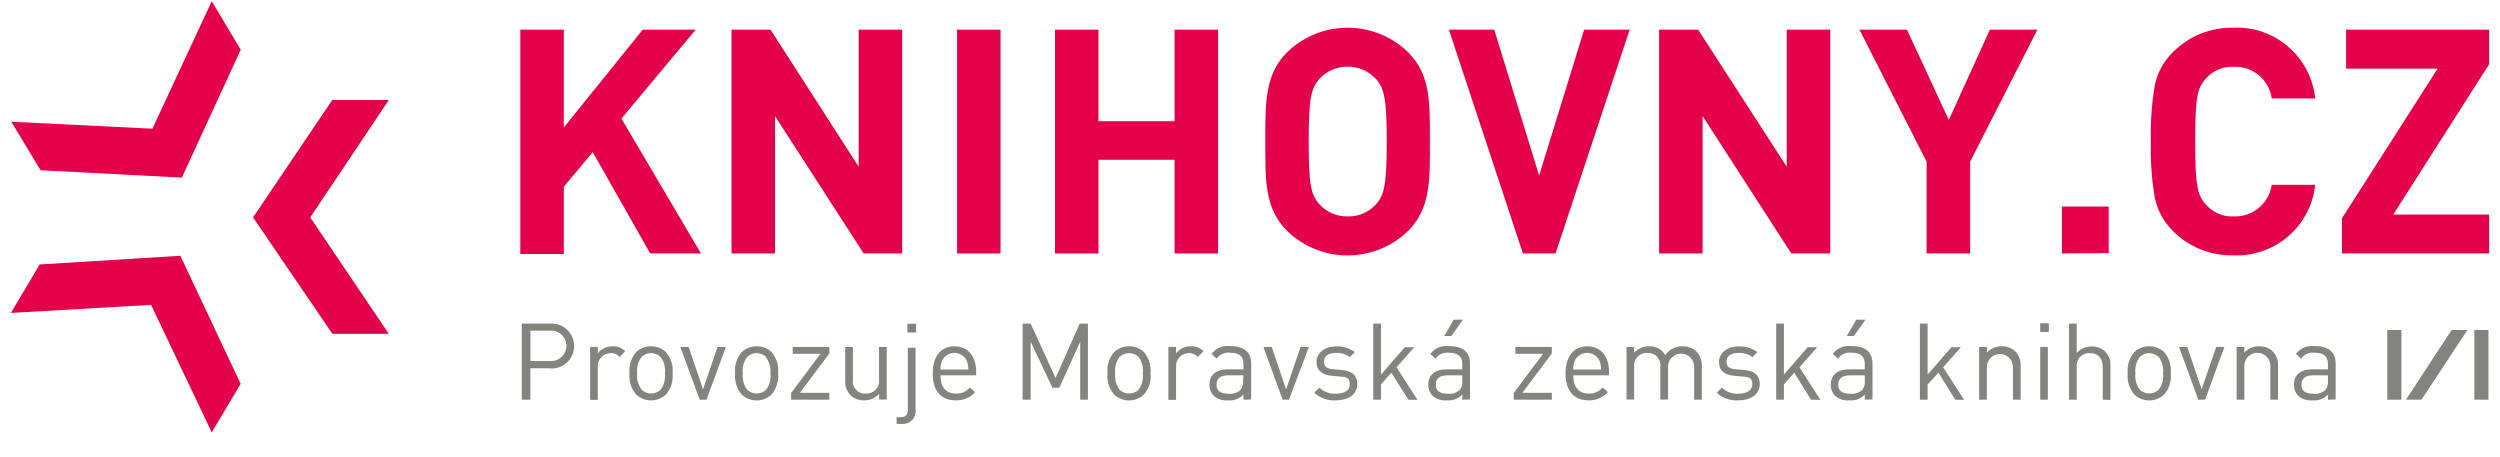
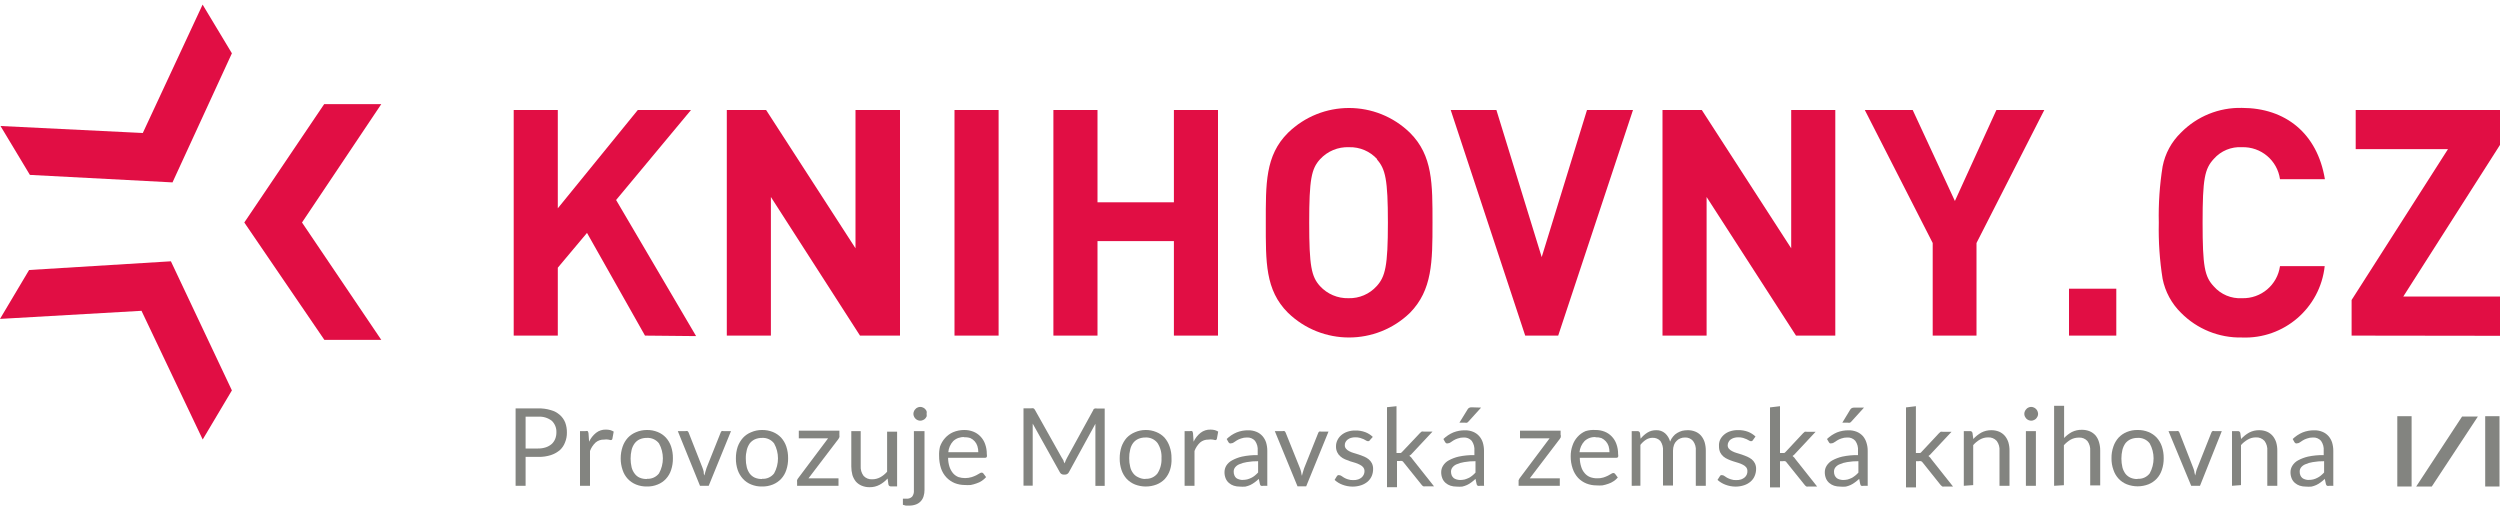
- <svg xmlns="http://www.w3.org/2000/svg" id="logo" viewBox="0 0 230 42">
+ <svg xmlns="http://www.w3.org/2000/svg" id="Vrstva_1" data-name="Vrstva 1" viewBox="0 0 250 51">
  <defs>
-     <style>.cls-1{fill:#e5004b;}.cls-2{fill:none;}.cls-3{fill:#838480;}</style>
+     <style>.cls-1{fill:#e10e44;}.cls-2{fill:#838480;}</style>
  </defs>
-   <polygon class="cls-1" points="30.57 9.2 23.28 20 30.58 30.71 35.77 30.71 28.54 20 35.77 9.2 30.57 9.2" />
-   <polygon class="cls-1" points="19.48 0.12 14.02 11.84 1.04 11.2 3.73 15.66 16.73 16.34 22.15 4.57 19.48 0.12" />
-   <polygon class="cls-1" points="3.65 24.33 1 28.79 13.9 28.05 19.48 39.78 22.14 35.31 16.59 23.53 3.65 24.33" />
-   <path class="cls-1" d="M59.82,23.32,54.53,14l-2.66,3.18v6.19h-4V2.73h4v9l7.26-9H64l-6.83,8.18,7.32,12.41Z" />
-   <path class="cls-1" d="M79.46,23.32,71.3,10.68V23.32h-4V2.73h3.59L79,15.34V2.73h4V23.32Z" />
-   <path class="cls-1" d="M88.05,23.32V2.73h4V23.32Z" />
-   <path class="cls-1" d="M108.06,23.32V14.7h-7v8.62h-4V2.73h4v8.42h7V2.73h4V23.32Z" />
-   <path class="cls-1" d="M129.55,21.24a8,8,0,0,1-11.14,0c-2.08-2.08-2-4.66-2-8.22s-.06-6.13,2-8.21a8,8,0,0,1,11.14,0c2.08,2.08,2,4.66,2,8.21S131.63,19.16,129.55,21.24Zm-3-14A3.37,3.37,0,0,0,124,6.14a3.42,3.42,0,0,0-2.6,1.1c-.78.87-1,1.82-1,5.78s.2,4.92,1,5.79a3.42,3.42,0,0,0,2.6,1.1,3.37,3.37,0,0,0,2.58-1.1c.78-.87,1-1.82,1-5.79S127.35,8.11,126.57,7.24Z" />
-   <path class="cls-1" d="M143.11,23.32h-3L133.3,2.73h4.17l4.13,13.42,4.14-13.42h4.19Z" />
-   <path class="cls-1" d="M164.8,23.32l-8.16-12.64V23.32h-4V2.73h3.59l8.15,12.61V2.73h4V23.32Z" />
-   <path class="cls-1" d="M181.25,14.88v8.44h-4V14.88L171.07,2.73h4.37l3.85,8.3,3.78-8.3h4.37Z" />
-   <path class="cls-1" d="M189.7,23.32V19H194v4.28Z" />
-   <path class="cls-1" d="M205.46,23.49a7.58,7.58,0,0,1-5.56-2.25,6,6,0,0,1-1.67-3.1,27.21,27.21,0,0,1-.35-5.12,27.35,27.35,0,0,1,.35-5.12,5.86,5.86,0,0,1,1.67-3.09,7.59,7.59,0,0,1,5.56-2.26A7.25,7.25,0,0,1,213,9.06H209a3.39,3.39,0,0,0-3.47-2.92,3.18,3.18,0,0,0-2.57,1.07c-.84.9-1,1.82-1,5.81s.17,4.92,1,5.82a3.18,3.18,0,0,0,2.57,1.07A3.39,3.39,0,0,0,209,17H213A7.26,7.26,0,0,1,205.46,23.49Z" />
-   <path class="cls-1" d="M215.46,23.32V20.08l8.8-13.76h-8.42V2.73H229V5.91l-8.82,13.83H229v3.58Z" />
-   <rect class="cls-2" x="47.03" y="29.76" width="181.32" height="12.12" />
-   <path class="cls-3" d="M50.65,33.88H48.79v2.89H48v-7h2.61a2.07,2.07,0,1,1,0,4.13Zm-.06-3.46H48.8v2.79h1.79a1.4,1.4,0,1,0,0-2.79Z" />
-   <path class="cls-3" d="M57,32.85a1,1,0,0,0-.84-.36A1.18,1.18,0,0,0,55,33.79v3h-.71V31.92H55v.59a1.63,1.63,0,0,1,1.36-.65,1.51,1.51,0,0,1,1.16.45Z" />
-   <path class="cls-3" d="M61.28,36.28a2,2,0,0,1-2.77,0,2.6,2.6,0,0,1-.59-1.94,2.56,2.56,0,0,1,.59-1.93,1.9,1.9,0,0,1,1.39-.55,1.86,1.86,0,0,1,1.38.55,2.57,2.57,0,0,1,.6,1.93A2.61,2.61,0,0,1,61.28,36.28Zm-.5-3.43a1.21,1.21,0,0,0-.88-.36,1.2,1.2,0,0,0-.88.36,2.07,2.07,0,0,0-.4,1.49,2.1,2.1,0,0,0,.4,1.5,1.2,1.2,0,0,0,.88.36,1.21,1.21,0,0,0,.88-.36,2.1,2.1,0,0,0,.39-1.5A2.07,2.07,0,0,0,60.78,32.85Z" />
-   <path class="cls-3" d="M65,36.77h-.63l-1.78-4.85h.77l1.32,3.9,1.33-3.9h.77Z" />
-   <path class="cls-3" d="M71,36.28a2,2,0,0,1-2.78,0,2.64,2.64,0,0,1-.59-1.94,2.61,2.61,0,0,1,.59-1.93,1.92,1.92,0,0,1,1.39-.55,1.9,1.9,0,0,1,1.39.55,2.61,2.61,0,0,1,.59,1.93A2.64,2.64,0,0,1,71,36.28Zm-.5-3.43a1.25,1.25,0,0,0-.89-.36,1.21,1.21,0,0,0-.88.36,2.11,2.11,0,0,0-.39,1.49,2.14,2.14,0,0,0,.39,1.5,1.21,1.21,0,0,0,.88.36,1.25,1.25,0,0,0,.89-.36,2.15,2.15,0,0,0,.38-1.5A2.11,2.11,0,0,0,70.45,32.85Z" />
-   <path class="cls-3" d="M72.78,36.77v-.61l2.7-3.61H72.93v-.63H76.3v.6l-2.71,3.62H76.3v.63Z" />
-   <path class="cls-3" d="M80.88,36.77v-.54a1.8,1.8,0,0,1-1.37.6,1.7,1.7,0,0,1-1.25-.46,1.79,1.79,0,0,1-.5-1.36V31.92h.71v3a1.12,1.12,0,0,0,1.19,1.29,1.15,1.15,0,0,0,1.21-1.29v-3h.71v4.84h-.7Z" />
-   <path class="cls-3" d="M83,39h-.51v-.62h.38c.49,0,.65-.24.65-.71V32h.71v5.7A1.16,1.16,0,0,1,83,39Zm.48-8.41v-.8h.8v.8Z" />
-   <path class="cls-3" d="M86.52,34.53c0,1.07.51,1.68,1.43,1.68a1.56,1.56,0,0,0,1.27-.56l.49.43a2.25,2.25,0,0,1-1.78.75c-1.28,0-2.12-.77-2.12-2.49,0-1.56.76-2.48,2-2.48s2,.91,2,2.35v.32Zm2.42-1.34a1.25,1.25,0,0,0-2.27,0,2,2,0,0,0-.15.81h2.56A1.9,1.9,0,0,0,88.94,33.19Z" />
-   <path class="cls-3" d="M99.38,36.77V31.44l-1.92,4.23h-.64l-2-4.23v5.33h-.74v-7h.74l2.29,5,2.23-5h.75v7Z" />
-   <path class="cls-3" d="M105.26,36.28a2,2,0,0,1-2.78,0,2.64,2.64,0,0,1-.59-1.94,2.61,2.61,0,0,1,.59-1.93,1.94,1.94,0,0,1,1.39-.55,1.88,1.88,0,0,1,1.39.55,2.61,2.61,0,0,1,.59,1.93A2.6,2.6,0,0,1,105.26,36.28Zm-.5-3.43a1.25,1.25,0,0,0-.89-.36,1.21,1.21,0,0,0-.88.36,2.11,2.11,0,0,0-.39,1.49,2.14,2.14,0,0,0,.39,1.5,1.21,1.21,0,0,0,.88.36,1.25,1.25,0,0,0,.89-.36,2.15,2.15,0,0,0,.38-1.5A2.11,2.11,0,0,0,104.76,32.85Z" />
-   <path class="cls-3" d="M110.2,32.85a1,1,0,0,0-.84-.36,1.18,1.18,0,0,0-1.16,1.3v3h-.71V31.92h.71v.59a1.62,1.62,0,0,1,1.36-.65,1.51,1.51,0,0,1,1.16.45Z" />
-   <path class="cls-3" d="M114.4,36.77V36.3a1.69,1.69,0,0,1-1.4.53,1.72,1.72,0,0,1-1.37-.45,1.41,1.41,0,0,1-.36-1c0-.85.59-1.4,1.67-1.4h1.46v-.47c0-.71-.35-1.06-1.24-1.06a1.27,1.27,0,0,0-1.22.55l-.48-.44a1.85,1.85,0,0,1,1.71-.72c1.3,0,1.94.56,1.94,1.61v3.3Zm0-2.24H113c-.73,0-1.08.3-1.08.86s.34.83,1.11.83a1.39,1.39,0,0,0,1.08-.33,1.11,1.11,0,0,0,.25-.84Z" />
-   <path class="cls-3" d="M118.58,36.77H118l-1.77-4.85H117l1.32,3.9,1.33-3.9h.77Z" />
-   <path class="cls-3" d="M122.91,36.83a2.67,2.67,0,0,1-2-.7l.47-.47a2,2,0,0,0,1.51.56c.79,0,1.29-.29,1.29-.86s-.25-.66-.81-.71l-.8-.07c-.94-.08-1.45-.5-1.45-1.3s.75-1.41,1.79-1.41a2.69,2.69,0,0,1,1.74.52l-.46.46a2.05,2.05,0,0,0-1.29-.38c-.71,0-1.09.3-1.09.79s.24.66.85.71l.78.07c.85.08,1.43.41,1.43,1.31S124.08,36.83,122.91,36.83Z" />
-   <path class="cls-3" d="M129.57,36.77,128,34.29l-.95,1.08v1.4h-.71v-7h.71v4.69l2.19-2.52h.88l-1.64,1.85,1.93,3Z" />
-   <path class="cls-3" d="M134.53,36.77V36.3a1.69,1.69,0,0,1-1.4.53,1.72,1.72,0,0,1-1.37-.45,1.41,1.41,0,0,1-.36-1c0-.85.59-1.4,1.67-1.4h1.46v-.47c0-.71-.35-1.06-1.24-1.06a1.27,1.27,0,0,0-1.22.55l-.48-.44a1.85,1.85,0,0,1,1.71-.72c1.3,0,1.94.56,1.94,1.61v3.3Zm0-2.24h-1.36c-.73,0-1.08.3-1.08.86s.34.83,1.11.83a1.39,1.39,0,0,0,1.08-.33,1.11,1.11,0,0,0,.25-.84Zm-1-3.62h-.66l.87-1.5h.85Z" />
-   <path class="cls-3" d="M139.26,36.77v-.61l2.7-3.61h-2.55v-.63h3.36v.6l-2.71,3.62h2.71v.63Z" />
-   <path class="cls-3" d="M144.74,34.53c0,1.07.5,1.68,1.43,1.68a1.59,1.59,0,0,0,1.27-.56l.48.43a2.23,2.23,0,0,1-1.77.75c-1.28,0-2.12-.77-2.12-2.49,0-1.56.76-2.48,2-2.48s2,.91,2,2.35v.32Zm2.41-1.34a1.25,1.25,0,0,0-2.27,0,1.87,1.87,0,0,0-.14.81h2.56A2.05,2.05,0,0,0,147.15,33.19Z" />
-   <path class="cls-3" d="M155.86,36.77v-3a1.2,1.2,0,1,0-2.4-.07v3.06h-.71v-3a1.13,1.13,0,0,0-1.19-1.29,1.16,1.16,0,0,0-1.22,1.29v3h-.7V31.92h.7v.53a1.79,1.79,0,0,1,1.37-.59,1.6,1.6,0,0,1,1.49.81,1.88,1.88,0,0,1,1.6-.81,1.76,1.76,0,0,1,1.25.46,1.8,1.8,0,0,1,.52,1.35v3.1Z" />
-   <path class="cls-3" d="M159.94,36.83a2.67,2.67,0,0,1-2-.7l.47-.47a2,2,0,0,0,1.51.56c.79,0,1.29-.29,1.29-.86s-.25-.66-.81-.71l-.8-.07c-1-.08-1.45-.5-1.45-1.3s.75-1.41,1.78-1.41a2.74,2.74,0,0,1,1.75.52l-.46.46a2.05,2.05,0,0,0-1.29-.38c-.71,0-1.09.3-1.09.79s.24.66.85.71l.78.07c.85.08,1.43.41,1.43,1.31S161.11,36.83,159.94,36.83Z" />
-   <path class="cls-3" d="M166.61,36.77l-1.54-2.48-.95,1.08v1.4h-.71v-7h.71v4.69l2.19-2.52h.88l-1.64,1.85,1.93,3Z" />
-   <path class="cls-3" d="M171.56,36.77V36.3a1.69,1.69,0,0,1-1.4.53,1.72,1.72,0,0,1-1.37-.45,1.41,1.41,0,0,1-.36-1c0-.85.59-1.4,1.67-1.4h1.46v-.47c0-.71-.36-1.06-1.24-1.06a1.27,1.27,0,0,0-1.22.55l-.49-.44a1.87,1.87,0,0,1,1.72-.72c1.3,0,1.94.56,1.94,1.61v3.3Zm0-2.24H170.2c-.73,0-1.08.3-1.08.86s.34.83,1.11.83a1.39,1.39,0,0,0,1.08-.33,1.11,1.11,0,0,0,.25-.84Zm-1-3.62h-.65l.87-1.5h.85Z" />
-   <path class="cls-3" d="M179.88,36.77l-1.54-2.48-1,1.08v1.4h-.71v-7h.71v4.69l2.19-2.52h.88l-1.64,1.85,1.93,3Z" />
-   <path class="cls-3" d="M185.19,36.77v-3a1.2,1.2,0,1,0-2.4,0v3h-.71V31.92h.71v.53a1.77,1.77,0,0,1,1.36-.59,1.72,1.72,0,0,1,1.25.46,1.79,1.79,0,0,1,.5,1.35v3.1Z" />
-   <path class="cls-3" d="M187.7,30.54v-.8h.79v.8Zm0,6.23V31.92h.7v4.85Z" />
-   <path class="cls-3" d="M193.45,36.77v-3c0-.85-.45-1.28-1.18-1.28a1.14,1.14,0,0,0-1.21,1.28v3h-.71v-7h.71v2.7a1.75,1.75,0,0,1,1.36-.59,1.64,1.64,0,0,1,1.74,1.79v3.12Z" />
-   <path class="cls-3" d="M199.12,36.28a2,2,0,0,1-2.78,0,2.64,2.64,0,0,1-.59-1.94,2.61,2.61,0,0,1,.59-1.93,1.92,1.92,0,0,1,1.39-.55,1.9,1.9,0,0,1,1.39.55,2.61,2.61,0,0,1,.59,1.93A2.64,2.64,0,0,1,199.12,36.28Zm-.51-3.43a1.26,1.26,0,0,0-1.76,0,2.07,2.07,0,0,0-.39,1.49,2.09,2.09,0,0,0,.39,1.5,1.26,1.26,0,0,0,1.76,0,2.1,2.1,0,0,0,.39-1.5A2.07,2.07,0,0,0,198.61,32.85Z" />
-   <path class="cls-3" d="M202.87,36.77h-.63l-1.77-4.85h.76l1.32,3.9,1.34-3.9h.76Z" />
-   <path class="cls-3" d="M208.87,36.77v-3a1.2,1.2,0,1,0-2.39,0v3h-.71V31.92h.71v.53a1.74,1.74,0,0,1,1.36-.59,1.69,1.69,0,0,1,1.24.46,1.79,1.79,0,0,1,.5,1.35v3.1Z" />
-   <path class="cls-3" d="M214.17,36.77V36.3a1.7,1.7,0,0,1-1.4.53,1.72,1.72,0,0,1-1.37-.45,1.41,1.41,0,0,1-.36-1c0-.85.59-1.4,1.67-1.4h1.46v-.47c0-.71-.36-1.06-1.24-1.06a1.27,1.27,0,0,0-1.22.55l-.49-.44a1.87,1.87,0,0,1,1.72-.72c1.3,0,1.94.56,1.94,1.61v3.3Zm0-2.24h-1.36c-.73,0-1.08.3-1.08.86s.34.83,1.11.83a1.39,1.39,0,0,0,1.08-.33,1.11,1.11,0,0,0,.25-.84Z" />
-   <rect class="cls-3" x="219.63" y="30.36" width="1.3" height="6.41" />
-   <rect class="cls-3" x="227.64" y="30.36" width="1.3" height="6.41" />
-   <path class="cls-3" d="M221.33,36.77v0l0,0Zm4.22-6.41-4.2,6.41h1.43L227,30.36Z" />
+   <polygon class="cls-1" points="32.42 10.41 24.43 22.25 32.44 33.99 38.13 33.99 30.2 22.25 38.13 10.41 32.42 10.41" />
+   <polygon class="cls-1" points="20.26 0.46 14.28 13.3 0.05 12.6 2.99 17.49 17.25 18.24 23.19 5.33 20.26 0.46" />
+   <polygon class="cls-1" points="2.91 27 0 31.89 14.15 31.08 20.27 43.95 23.19 39.04 17.09 26.13 2.91 27" />
+   <path class="cls-1" d="M64.5,33.56,58.7,23.29l-2.92,3.48v6.79H51.37V11h4.41v9.83l8-9.83H69.1l-7.49,9,8,13.61Z" />
+   <path class="cls-1" d="M86,33.56,77.09,19.7V33.56H72.68V11h3.93l8.94,13.83V11H90V33.56Z" />
+   <path class="cls-1" d="M95.45,33.56V11h4.41V33.56Z" />
+   <path class="cls-1" d="M117.39,33.56V24.11h-7.64v9.45h-4.41V11h4.41v9.23h7.64V11h4.41V33.56Z" />
+   <path class="cls-1" d="M141,31.28a8.77,8.77,0,0,1-12.2,0c-2.29-2.28-2.22-5.11-2.22-9s-.07-6.72,2.22-9a8.74,8.74,0,0,1,12.2,0c2.28,2.28,2.25,5.1,2.25,9S143.23,29,141,31.28Zm-3.27-15.35a3.65,3.65,0,0,0-2.82-1.21A3.73,3.73,0,0,0,132,15.93c-.86.95-1.08,2-1.08,6.34s.22,5.39,1.08,6.34a3.73,3.73,0,0,0,2.85,1.21,3.65,3.65,0,0,0,2.82-1.21c.86-.95,1.12-2,1.12-6.34S138.54,16.88,137.68,15.93Z" />
+   <path class="cls-1" d="M155.82,33.56h-3.3L145.07,11h4.57l4.53,14.71L158.7,11h4.6Z" />
+   <path class="cls-1" d="M179.6,33.56,170.66,19.7V33.56h-4.41V11h3.93l8.94,13.83V11h4.41V33.56Z" />
+   <path class="cls-1" d="M197.65,24.3v9.26h-4.38V24.3L186.48,11h4.79l4.22,9.1,4.15-9.1h4.79Z" />
+   <path class="cls-1" d="M206.9,33.56V28.87h4.73v4.69Z" />
+   <path class="cls-1" d="M224.19,33.75a8.31,8.31,0,0,1-6.09-2.47,6.57,6.57,0,0,1-1.84-3.4,31.16,31.16,0,0,1-.38-5.61,31.21,31.21,0,0,1,.38-5.62,6.39,6.39,0,0,1,1.84-3.39,8.27,8.27,0,0,1,6.09-2.47c4.34,0,7.54,2.53,8.3,7.13H228a3.72,3.72,0,0,0-3.8-3.2,3.47,3.47,0,0,0-2.82,1.17c-.92,1-1.12,2-1.12,6.38s.2,5.39,1.12,6.37a3.48,3.48,0,0,0,2.82,1.18,3.72,3.72,0,0,0,3.8-3.21h4.47A8,8,0,0,1,224.19,33.75Z" />
+   <path class="cls-1" d="M235.16,33.56V30l9.64-15.09h-9.23V11H250v3.49l-9.67,15.16H250v3.93Z" />
+   <path class="cls-2" d="M52.56,45.68v2.9h-1V40.84H53.8a4.05,4.05,0,0,1,1.28.17,2.27,2.27,0,0,1,.9.48,2,2,0,0,1,.54.76,2.78,2.78,0,0,1,.17,1,2.46,2.46,0,0,1-.19,1A2,2,0,0,1,56,45a2.76,2.76,0,0,1-.91.51,3.9,3.9,0,0,1-1.24.18H52.56Zm0-.83H53.8a2.39,2.39,0,0,0,.79-.12,1.72,1.72,0,0,0,.58-.33,1.41,1.41,0,0,0,.35-.51,1.71,1.71,0,0,0,.12-.65,1.51,1.51,0,0,0-.46-1.16,2,2,0,0,0-1.38-.41H52.56v3.18Z" />
+   <path class="cls-2" d="M58,48.58V43.11h.55a.4.4,0,0,1,.22,0,.54.54,0,0,1,.08.21l.06.85a2.46,2.46,0,0,1,.7-.89,1.52,1.52,0,0,1,1-.32,1.86,1.86,0,0,1,.42.05,1.47,1.47,0,0,1,.34.15l-.13.71a.16.16,0,0,1-.17.14,1.07,1.07,0,0,1-.23-.05,1.29,1.29,0,0,0-.44,0,1.23,1.23,0,0,0-.84.29,2.21,2.21,0,0,0-.56.85v3.48Z" />
+   <path class="cls-2" d="M64.69,43a2.67,2.67,0,0,1,1.08.2,2.26,2.26,0,0,1,.82.56,2.55,2.55,0,0,1,.52.89,3.59,3.59,0,0,1,.18,1.17A3.49,3.49,0,0,1,67.11,47a2.38,2.38,0,0,1-.52.89,2.26,2.26,0,0,1-.82.56,2.67,2.67,0,0,1-1.08.2,2.75,2.75,0,0,1-1.09-.2,2.35,2.35,0,0,1-.82-.56,2.38,2.38,0,0,1-.52-.89,3.48,3.48,0,0,1-.19-1.16,3.59,3.59,0,0,1,.19-1.17,2.55,2.55,0,0,1,.52-.89,2.35,2.35,0,0,1,.82-.56A2.72,2.72,0,0,1,64.69,43Zm0,4.88a1.41,1.41,0,0,0,1.21-.54,3.09,3.09,0,0,0,0-3,1.42,1.42,0,0,0-1.21-.55,1.74,1.74,0,0,0-.72.14,1.31,1.31,0,0,0-.5.4,1.84,1.84,0,0,0-.31.66,3.72,3.72,0,0,0-.1.87,3.85,3.85,0,0,0,.1.87,1.74,1.74,0,0,0,.31.64,1.22,1.22,0,0,0,.5.4A1.74,1.74,0,0,0,64.69,47.9Z" />
+   <path class="cls-2" d="M67.78,43.11h.78a.36.36,0,0,1,.19,0,.36.36,0,0,1,.11.14l1.39,3.53a2.52,2.52,0,0,1,.12.39c0,.13,0,.26.08.38,0-.12.06-.25.09-.38a2.91,2.91,0,0,1,.12-.39l1.41-3.53a.28.28,0,0,1,.1-.14.27.27,0,0,1,.18,0h.75l-2.23,5.47H70Z" />
+   <path class="cls-2" d="M76.2,43a2.75,2.75,0,0,1,1.09.2,2.35,2.35,0,0,1,.82.56,2.55,2.55,0,0,1,.52.89,3.59,3.59,0,0,1,.18,1.17A3.49,3.49,0,0,1,78.63,47a2.38,2.38,0,0,1-.52.89,2.35,2.35,0,0,1-.82.56,2.72,2.72,0,0,1-1.09.2,2.67,2.67,0,0,1-1.08-.2,2.26,2.26,0,0,1-.82-.56,2.54,2.54,0,0,1-.53-.89,3.49,3.49,0,0,1-.18-1.16,3.59,3.59,0,0,1,.18-1.17,2.73,2.73,0,0,1,.53-.89,2.26,2.26,0,0,1,.82-.56A2.67,2.67,0,0,1,76.2,43Zm0,4.88a1.4,1.4,0,0,0,1.21-.54,3.09,3.09,0,0,0,0-3,1.41,1.41,0,0,0-1.21-.55,1.73,1.73,0,0,0-.71.14,1.42,1.42,0,0,0-.51.4,2,2,0,0,0-.3.66,3.25,3.25,0,0,0-.1.87,3.35,3.35,0,0,0,.1.87,1.9,1.9,0,0,0,.3.64,1.32,1.32,0,0,0,.51.4A1.73,1.73,0,0,0,76.2,47.9Z" />
+   <path class="cls-2" d="M83.94,43.52a.48.48,0,0,1,0,.2,1.4,1.4,0,0,1-.09.17l-3,3.94h3v.75H79.71v-.4a.34.34,0,0,1,0-.16.5.5,0,0,1,.1-.19l3-4H79.88v-.76h4.06v.41Z" />
+   <path class="cls-2" d="M86.07,43.11v3.48a1.48,1.48,0,0,0,.29,1,1.08,1.08,0,0,0,.86.34,1.69,1.69,0,0,0,.8-.2,2.4,2.4,0,0,0,.69-.56v-4h1v5.47H89.1a.24.24,0,0,1-.26-.2l-.08-.59a3,3,0,0,1-.8.63,2.07,2.07,0,0,1-1,.24,2,2,0,0,1-.79-.15,1.61,1.61,0,0,1-.58-.41,2,2,0,0,1-.35-.66,3.24,3.24,0,0,1-.11-.85V43.11Z" />
+   <path class="cls-2" d="M92.45,43.11V49a2.06,2.06,0,0,1-.09.62,1.24,1.24,0,0,1-.75.82,1.88,1.88,0,0,1-.71.12l-.32,0-.29-.08,0-.52c0-.05,0-.08,0-.09s.06,0,.12,0h.21a.75.75,0,0,0,.59-.2.91.91,0,0,0,.18-.63V43.11Zm.21-1.72a.58.58,0,0,1,0,.26,1.07,1.07,0,0,1-.15.22.64.64,0,0,1-.22.14.63.63,0,0,1-.27.06.58.58,0,0,1-.26-.06.6.6,0,0,1-.21-.14.62.62,0,0,1-.15-.22.58.58,0,0,1-.06-.26.63.63,0,0,1,.06-.27.54.54,0,0,1,.15-.22.51.51,0,0,1,.21-.15.58.58,0,0,1,.26-.06.63.63,0,0,1,.27.06.54.54,0,0,1,.22.15.71.71,0,0,1,.15.22A.62.62,0,0,1,92.66,41.39Z" />
+   <path class="cls-2" d="M96.42,43a2.4,2.4,0,0,1,.9.16,2,2,0,0,1,.72.48,2.08,2.08,0,0,1,.47.76,2.84,2.84,0,0,1,.17,1,.68.68,0,0,1,0,.3.2.2,0,0,1-.19.08H94.81a2.93,2.93,0,0,0,.14.9,2,2,0,0,0,.35.64,1.42,1.42,0,0,0,.55.39,2.25,2.25,0,0,0,1.32,0,3.49,3.49,0,0,0,.45-.18l.32-.18a.4.4,0,0,1,.22-.09.2.2,0,0,1,.18.09l.27.36a2.14,2.14,0,0,1-.42.37,2.07,2.07,0,0,1-.54.26,3.83,3.83,0,0,1-.58.16,4,4,0,0,1-.6,0,2.76,2.76,0,0,1-1-.19,2.44,2.44,0,0,1-.82-.56,2.48,2.48,0,0,1-.55-.92,4,4,0,0,1-.19-1.25A3.33,3.33,0,0,1,94,44.66a2.55,2.55,0,0,1,.51-.86,2.32,2.32,0,0,1,.8-.58A2.85,2.85,0,0,1,96.42,43Zm0,.71a1.49,1.49,0,0,0-1.1.4,1.87,1.87,0,0,0-.49,1.11h3a2,2,0,0,0-.09-.61,1.31,1.31,0,0,0-.7-.8A1.55,1.55,0,0,0,96.44,43.73Z" />
+   <path class="cls-2" d="M106.35,46.05c0,.09.07.19.11.29a2.49,2.49,0,0,1,.11-.29l.14-.28L109.33,41c0-.08.09-.13.15-.15a.58.58,0,0,1,.21,0h.78v7.74h-.93V42.89a2.18,2.18,0,0,1,0-.25,2.28,2.28,0,0,1,0-.26l-2.65,4.84a.43.43,0,0,1-.38.24h-.15a.42.42,0,0,1-.38-.24l-2.71-4.86c0,.1,0,.19,0,.28a2.18,2.18,0,0,1,0,.25v5.68h-.92V40.83h.78a.58.58,0,0,1,.21,0,.35.35,0,0,1,.15.15l2.67,4.76Z" />
+   <path class="cls-2" d="M114.54,43a2.67,2.67,0,0,1,1.08.2,2.3,2.3,0,0,1,.83.56,2.69,2.69,0,0,1,.51.89,3.34,3.34,0,0,1,.19,1.17A3.25,3.25,0,0,1,117,47a2.5,2.5,0,0,1-.51.89,2.3,2.3,0,0,1-.83.56,3,3,0,0,1-2.16,0,2.39,2.39,0,0,1-.83-.56,2.52,2.52,0,0,1-.52-.89,3.49,3.49,0,0,1-.18-1.16,3.59,3.59,0,0,1,.18-1.17,2.71,2.71,0,0,1,.52-.89,2.39,2.39,0,0,1,.83-.56A2.67,2.67,0,0,1,114.54,43Zm0,4.88a1.41,1.41,0,0,0,1.21-.54,2.59,2.59,0,0,0,.4-1.52,2.5,2.5,0,0,0-.4-1.52,1.42,1.42,0,0,0-1.21-.55,1.7,1.7,0,0,0-.71.14,1.34,1.34,0,0,0-.51.4,1.67,1.67,0,0,0-.3.66,3.25,3.25,0,0,0-.1.87,3.35,3.35,0,0,0,.1.87,1.58,1.58,0,0,0,.3.64,1.25,1.25,0,0,0,.51.4A1.55,1.55,0,0,0,114.54,47.9Z" />
+   <path class="cls-2" d="M118.46,48.58V43.11H119a.4.4,0,0,1,.22,0,.54.54,0,0,1,.08.21l.06.85a2.46,2.46,0,0,1,.7-.89,1.54,1.54,0,0,1,1-.32,1.86,1.86,0,0,1,.42.05,1.47,1.47,0,0,1,.34.15l-.13.71a.16.16,0,0,1-.17.14l-.23-.05a1.29,1.29,0,0,0-.44,0,1.23,1.23,0,0,0-.84.29,2.21,2.21,0,0,0-.56.85v3.48Z" />
+   <path class="cls-2" d="M126.76,48.58h-.43a.52.52,0,0,1-.23,0,.25.25,0,0,1-.11-.18l-.11-.51a4.32,4.32,0,0,1-.42.35,2.73,2.73,0,0,1-.43.26,2.56,2.56,0,0,1-.49.16,3.24,3.24,0,0,1-.56,0,1.89,1.89,0,0,1-.6-.09,1.33,1.33,0,0,1-.48-.27,1.17,1.17,0,0,1-.33-.45,1.6,1.6,0,0,1-.12-.65,1.29,1.29,0,0,1,.17-.62,1.53,1.53,0,0,1,.58-.54,3.86,3.86,0,0,1,1-.38,7,7,0,0,1,1.57-.15v-.43a1.5,1.5,0,0,0-.27-1,1,1,0,0,0-.81-.33,1.65,1.65,0,0,0-.59.1,2,2,0,0,0-.42.19l-.3.2a.45.45,0,0,1-.25.09.25.25,0,0,1-.17,0,.46.46,0,0,1-.12-.12l-.17-.31a3.14,3.14,0,0,1,1-.66,3,3,0,0,1,1.16-.21,2.05,2.05,0,0,1,.81.15,1.63,1.63,0,0,1,.6.42,1.81,1.81,0,0,1,.37.65,2.86,2.86,0,0,1,.12.85v3.5Zm-2.5-.59a2.09,2.09,0,0,0,.46-.05,2.37,2.37,0,0,0,.4-.15,1.69,1.69,0,0,0,.36-.23,3.13,3.13,0,0,0,.33-.31V46.12a6.08,6.08,0,0,0-1.13.09,3,3,0,0,0-.76.22,1,1,0,0,0-.42.32.67.67,0,0,0-.13.41.89.89,0,0,0,.07.38.68.68,0,0,0,.18.26.87.87,0,0,0,.29.14A1.29,1.29,0,0,0,124.26,48Z" />
+   <path class="cls-2" d="M127.48,43.11h.79a.35.35,0,0,1,.18,0,.36.36,0,0,1,.11.14L130,46.83a2.52,2.52,0,0,1,.12.39c0,.13.05.26.08.38,0-.12.06-.25.09-.38a2.91,2.91,0,0,1,.12-.39l1.41-3.53a.28.28,0,0,1,.1-.14.27.27,0,0,1,.18,0h.75l-2.23,5.47h-.87Z" />
+   <path class="cls-2" d="M137,44a.21.21,0,0,1-.2.12.38.38,0,0,1-.18-.06l-.25-.14a3.58,3.58,0,0,0-.36-.13,1.7,1.7,0,0,0-.48-.06,1.51,1.51,0,0,0-.44.06,1,1,0,0,0-.33.17.82.82,0,0,0-.21.25.64.64,0,0,0-.07.31.51.51,0,0,0,.12.35,1,1,0,0,0,.32.25,2.34,2.34,0,0,0,.45.18l.52.16.53.2a2,2,0,0,1,.45.27,1.26,1.26,0,0,1,.32.4,1.22,1.22,0,0,1,.12.56,1.78,1.78,0,0,1-.13.7,1.6,1.6,0,0,1-.4.56,2,2,0,0,1-.65.37,2.68,2.68,0,0,1-.89.14,2.87,2.87,0,0,1-1-.19,2.34,2.34,0,0,1-.78-.48l.22-.36a.55.55,0,0,1,.1-.11.34.34,0,0,1,.16,0,.4.4,0,0,1,.21.08l.26.17a1.86,1.86,0,0,0,.37.16,1.49,1.49,0,0,0,.55.08,1.45,1.45,0,0,0,.49-.07,1.07,1.07,0,0,0,.35-.2.83.83,0,0,0,.21-.29.8.8,0,0,0,.07-.34.6.6,0,0,0-.13-.38.92.92,0,0,0-.32-.25,2.34,2.34,0,0,0-.45-.19l-.53-.16a5.55,5.55,0,0,1-.52-.2,1.71,1.71,0,0,1-.45-.28,1.17,1.17,0,0,1-.32-.41,1.26,1.26,0,0,1-.13-.6,1.38,1.38,0,0,1,.13-.6,1.55,1.55,0,0,1,.38-.51,1.81,1.81,0,0,1,.61-.35,2.31,2.31,0,0,1,.82-.13,2.66,2.66,0,0,1,1,.17,2.23,2.23,0,0,1,.74.47Z" />
+   <path class="cls-2" d="M139.65,40.62V45.3h.25l.17,0a.43.43,0,0,0,.16-.13L142,43.3a1,1,0,0,1,.16-.14.42.42,0,0,1,.22,0h.87l-2,2.14-.15.16a1,1,0,0,1-.17.12l.18.15a1.73,1.73,0,0,1,.15.2l2.14,2.7h-.87a.42.42,0,0,1-.2,0,.52.52,0,0,1-.16-.14l-1.8-2.24a.37.37,0,0,0-.16-.15.54.54,0,0,0-.25,0h-.26v2.62h-1v-8Z" />
+   <path class="cls-2" d="M148.46,48.58H148a.45.45,0,0,1-.22,0,.23.23,0,0,1-.12-.18l-.11-.51a4.32,4.32,0,0,1-.42.35,2.34,2.34,0,0,1-.43.26,2.46,2.46,0,0,1-.48.16,3.45,3.45,0,0,1-.57,0,1.93,1.93,0,0,1-.6-.09,1.42,1.42,0,0,1-.48-.27,1.17,1.17,0,0,1-.33-.45,1.6,1.6,0,0,1-.12-.65,1.2,1.2,0,0,1,.18-.62,1.49,1.49,0,0,1,.57-.54,3.86,3.86,0,0,1,1-.38,7,7,0,0,1,1.57-.15v-.43a1.5,1.5,0,0,0-.27-1,1,1,0,0,0-.81-.33,1.69,1.69,0,0,0-.59.1,2,2,0,0,0-.42.19l-.3.2a.45.45,0,0,1-.25.09.25.25,0,0,1-.17,0,.46.46,0,0,1-.12-.12l-.17-.31a3.26,3.26,0,0,1,1-.66,3.07,3.07,0,0,1,1.16-.21,2.05,2.05,0,0,1,.81.15,1.63,1.63,0,0,1,.6.42,1.81,1.81,0,0,1,.37.65,2.86,2.86,0,0,1,.12.85v3.5ZM146,48a2.16,2.16,0,0,0,.46-.05,2.74,2.74,0,0,0,.4-.15,2,2,0,0,0,.36-.23,3.13,3.13,0,0,0,.33-.31V46.12a6,6,0,0,0-1.13.09,3,3,0,0,0-.76.22,1,1,0,0,0-.42.32.68.68,0,0,0-.14.41,1.07,1.07,0,0,0,.07.38.83.83,0,0,0,.19.26.92.92,0,0,0,.28.14A1.42,1.42,0,0,0,146,48Zm2.11-7.24-1.26,1.39a.4.4,0,0,1-.15.12.5.5,0,0,1-.19,0h-.57l.8-1.3a.41.41,0,0,1,.16-.18.48.48,0,0,1,.26-.06Z" />
+   <path class="cls-2" d="M156.08,43.52a.71.71,0,0,1,0,.2.75.75,0,0,1-.1.17l-3,3.94h3v.75h-4.12v-.4a.5.5,0,0,1,0-.16,1.14,1.14,0,0,1,.1-.19l3-4H152v-.76h4.06v.41Z" />
+   <path class="cls-2" d="M159.55,43a2.4,2.4,0,0,1,.9.16,2,2,0,0,1,.72.48,2.08,2.08,0,0,1,.47.76,2.84,2.84,0,0,1,.17,1,.68.68,0,0,1,0,.3.2.2,0,0,1-.19.08h-3.64a2.93,2.93,0,0,0,.14.9,1.71,1.71,0,0,0,.35.64,1.39,1.39,0,0,0,.54.39,2,2,0,0,0,.71.12,1.91,1.91,0,0,0,.62-.08,3.49,3.49,0,0,0,.45-.18l.32-.18a.4.4,0,0,1,.22-.09.2.2,0,0,1,.18.09l.27.36a1.89,1.89,0,0,1-.42.37,2,2,0,0,1-.53.26,4,4,0,0,1-.59.16,4,4,0,0,1-.6,0,2.71,2.71,0,0,1-1-.19,2.39,2.39,0,0,1-.83-.56,2.6,2.6,0,0,1-.54-.92,3.68,3.68,0,0,1-.2-1.25,3.08,3.08,0,0,1,.18-1.07,2.38,2.38,0,0,1,.5-.86,2.27,2.27,0,0,1,.81-.58A2.76,2.76,0,0,1,159.55,43Zm0,.71a1.47,1.47,0,0,0-1.1.4,1.88,1.88,0,0,0-.5,1.11h3a2.3,2.3,0,0,0-.09-.61,1.36,1.36,0,0,0-.71-.8A1.5,1.5,0,0,0,159.57,43.73Z" />
+   <path class="cls-2" d="M163.17,48.58V43.11h.57a.25.25,0,0,1,.26.19l.06.57a2.77,2.77,0,0,1,.68-.61,1.61,1.61,0,0,1,.88-.24,1.27,1.27,0,0,1,.89.31,1.69,1.69,0,0,1,.5.83,1.6,1.6,0,0,1,.3-.51,1.44,1.44,0,0,1,.42-.36,2.13,2.13,0,0,1,.49-.21,2.42,2.42,0,0,1,.54-.06,1.92,1.92,0,0,1,.77.14,1.51,1.51,0,0,1,.57.4,1.93,1.93,0,0,1,.36.65,3,3,0,0,1,.12.88v3.49h-1V45.09a1.44,1.44,0,0,0-.28-1,1,1,0,0,0-.82-.34,1.13,1.13,0,0,0-.45.09.94.94,0,0,0-.37.25,1,1,0,0,0-.26.4,1.72,1.72,0,0,0-.1.58v3.48h-1V45.1a1.54,1.54,0,0,0-.26-1,1,1,0,0,0-.78-.32,1.21,1.21,0,0,0-.66.19,2.27,2.27,0,0,0-.56.52v4.08Z" />
+   <path class="cls-2" d="M175.3,44a.21.21,0,0,1-.2.12.35.35,0,0,1-.18-.06l-.26-.14a2.65,2.65,0,0,0-.35-.13,1.75,1.75,0,0,0-.48-.06,1.46,1.46,0,0,0-.44.06,1.2,1.2,0,0,0-.34.17.67.67,0,0,0-.2.25.65.65,0,0,0-.08.31.51.51,0,0,0,.12.35,1,1,0,0,0,.33.25,2.34,2.34,0,0,0,.45.18l.52.16.52.2a2.32,2.32,0,0,1,.46.27,1.26,1.26,0,0,1,.32.4,1.22,1.22,0,0,1,.12.56,1.78,1.78,0,0,1-.14.7,1.48,1.48,0,0,1-.4.56,1.87,1.87,0,0,1-.65.37,2.62,2.62,0,0,1-.88.14,2.87,2.87,0,0,1-1-.19,2.49,2.49,0,0,1-.79-.48l.23-.36a.36.36,0,0,1,.1-.11.34.34,0,0,1,.16,0,.37.37,0,0,1,.2.08l.26.17a2.29,2.29,0,0,0,.38.16,1.43,1.43,0,0,0,.54.08,1.51,1.51,0,0,0,.5-.07,1.19,1.19,0,0,0,.35-.2.78.78,0,0,0,.27-.63.6.6,0,0,0-.12-.38,1,1,0,0,0-.32-.25,2.45,2.45,0,0,0-.46-.19l-.52-.16a4.65,4.65,0,0,1-.52-.2,1.77,1.77,0,0,1-.46-.28,1.3,1.3,0,0,1-.32-.41,1.4,1.4,0,0,1-.12-.6A1.38,1.38,0,0,1,172,44a1.55,1.55,0,0,1,.38-.51,1.76,1.76,0,0,1,.6-.35,2.41,2.41,0,0,1,.83-.13,2.7,2.7,0,0,1,1,.17,2.34,2.34,0,0,1,.74.47Z" />
+   <path class="cls-2" d="M178,40.62V45.3h.25l.18,0a.52.52,0,0,0,.15-.13l1.73-1.85.16-.14a.45.45,0,0,1,.22,0h.87l-2,2.14-.15.16-.16.12.17.15a1.73,1.73,0,0,1,.15.2l2.14,2.7h-.86a.43.43,0,0,1-.21,0,.67.67,0,0,1-.16-.14l-1.8-2.24a.32.32,0,0,0-.16-.15.52.52,0,0,0-.24,0H178v2.62h-1v-8Z" />
+   <path class="cls-2" d="M186.79,48.58h-.42a.49.49,0,0,1-.23,0c-.06,0-.09-.09-.12-.18l-.1-.51c-.15.13-.29.25-.43.35a2.34,2.34,0,0,1-.43.26,2.46,2.46,0,0,1-.48.16,3.27,3.27,0,0,1-.57,0,2,2,0,0,1-.6-.09,1.42,1.42,0,0,1-.48-.27,1.17,1.17,0,0,1-.33-.45,1.6,1.6,0,0,1-.12-.65,1.2,1.2,0,0,1,.18-.62,1.57,1.57,0,0,1,.57-.54,4,4,0,0,1,1-.38,7,7,0,0,1,1.57-.15v-.43a1.5,1.5,0,0,0-.27-1,1,1,0,0,0-.81-.33,1.69,1.69,0,0,0-.59.1,1.74,1.74,0,0,0-.41.19l-.31.2a.4.4,0,0,1-.25.09.26.26,0,0,1-.17,0,.31.31,0,0,1-.11-.12l-.18-.31a3.38,3.38,0,0,1,1-.66,3.11,3.11,0,0,1,1.16-.21,2.1,2.1,0,0,1,.82.15,1.71,1.71,0,0,1,.6.42,1.79,1.79,0,0,1,.36.65,2.57,2.57,0,0,1,.13.85v3.5ZM184.3,48a2.16,2.16,0,0,0,.46-.05,2.74,2.74,0,0,0,.4-.15,2.53,2.53,0,0,0,.68-.54V46.12a6.08,6.08,0,0,0-1.13.09,2.81,2.81,0,0,0-.75.22,1,1,0,0,0-.43.32.67.67,0,0,0-.13.41.89.89,0,0,0,.07.38.83.83,0,0,0,.19.26.82.82,0,0,0,.28.14A1.36,1.36,0,0,0,184.3,48Zm2.1-7.24-1.26,1.39a.4.4,0,0,1-.15.12.5.5,0,0,1-.19,0h-.57L185,41a.48.48,0,0,1,.16-.18.49.49,0,0,1,.27-.06Z" />
+   <path class="cls-2" d="M191.59,40.62V45.3h.25l.18,0a.42.42,0,0,0,.15-.13l1.73-1.85.16-.14a.48.48,0,0,1,.22,0h.87l-2,2.14-.15.16a1,1,0,0,1-.16.12l.17.15a1.73,1.73,0,0,1,.15.2l2.14,2.7h-.86a.46.46,0,0,1-.21,0,.94.94,0,0,1-.16-.14l-1.79-2.24a.38.38,0,0,0-.17-.15.49.49,0,0,0-.24,0h-.27v2.62h-1v-8Z" />
+   <path class="cls-2" d="M196.38,48.58V43.11H197a.23.23,0,0,1,.25.19l.08.6a3.27,3.27,0,0,1,.8-.64,2.08,2.08,0,0,1,1-.24,2,2,0,0,1,.79.15,1.6,1.6,0,0,1,.57.42,1.93,1.93,0,0,1,.35.65,2.87,2.87,0,0,1,.11.85v3.49h-1V45.09a1.46,1.46,0,0,0-.28-1,1.07,1.07,0,0,0-.87-.35,1.62,1.62,0,0,0-.8.21,2.7,2.7,0,0,0-.68.56v4Z" />
+   <path class="cls-2" d="M203.81,41.39a.58.58,0,0,1-.06.26,1.07,1.07,0,0,1-.15.22.64.64,0,0,1-.22.14.58.58,0,0,1-.26.06.72.72,0,0,1-.48-.2,1.07,1.07,0,0,1-.15-.22.58.58,0,0,1-.06-.26.63.63,0,0,1,.06-.27.66.66,0,0,1,.15-.22.51.51,0,0,1,.21-.15.6.6,0,0,1,.27-.06.58.58,0,0,1,.26.06.54.54,0,0,1,.22.15.57.57,0,0,1,.15.22A.82.82,0,0,1,203.81,41.39Zm-.22,1.72v5.47h-1V43.11Z" />
+   <path class="cls-2" d="M205.41,48.58v-8h1v3.22a3.13,3.13,0,0,1,.78-.6,2.18,2.18,0,0,1,1-.22,2,2,0,0,1,.79.15,1.63,1.63,0,0,1,.58.42,1.87,1.87,0,0,1,.34.66,2.82,2.82,0,0,1,.12.85v3.48h-1V45.1a1.48,1.48,0,0,0-.28-1,1.06,1.06,0,0,0-.87-.34,1.72,1.72,0,0,0-.8.2,2.94,2.94,0,0,0-.68.56v4Z" />
+   <path class="cls-2" d="M213.76,43a2.72,2.72,0,0,1,1.09.2,2.35,2.35,0,0,1,.82.56,2.55,2.55,0,0,1,.52.89,3.59,3.59,0,0,1,.18,1.17,3.49,3.49,0,0,1-.18,1.16,2.38,2.38,0,0,1-.52.89,2.35,2.35,0,0,1-.82.56,3,3,0,0,1-2.17,0,2.26,2.26,0,0,1-.82-.56,2.38,2.38,0,0,1-.52-.89,3.25,3.25,0,0,1-.19-1.16,3.34,3.34,0,0,1,.19-1.17,2.55,2.55,0,0,1,.52-.89,2.35,2.35,0,0,1,.82-.56A2.67,2.67,0,0,1,213.76,43Zm0,4.88a1.4,1.4,0,0,0,1.21-.54,3.09,3.09,0,0,0,0-3,1.41,1.41,0,0,0-1.21-.55,1.73,1.73,0,0,0-.71.14,1.42,1.42,0,0,0-.51.4,2,2,0,0,0-.3.66,3.72,3.72,0,0,0-.1.87,3.85,3.85,0,0,0,.1.87,1.9,1.9,0,0,0,.3.64,1.32,1.32,0,0,0,.51.4A1.58,1.58,0,0,0,213.76,47.9Z" />
+   <path class="cls-2" d="M216.85,43.11h.79a.36.36,0,0,1,.19,0,.49.49,0,0,1,.11.14l1.38,3.53a2.52,2.52,0,0,1,.12.39c0,.13.06.26.08.38l.09-.38a2,2,0,0,1,.13-.39l1.4-3.53a.3.3,0,0,1,.11-.14.24.24,0,0,1,.18,0h.75L220,48.58h-.88Z" />
+   <path class="cls-2" d="M223.2,48.58V43.11h.58a.23.23,0,0,1,.25.19l.08.6a3.27,3.27,0,0,1,.8-.64,2.08,2.08,0,0,1,1-.24,2,2,0,0,1,.79.15,1.6,1.6,0,0,1,.57.42,1.93,1.93,0,0,1,.35.65,2.87,2.87,0,0,1,.11.85v3.49h-1V45.09a1.46,1.46,0,0,0-.28-1,1.07,1.07,0,0,0-.87-.35,1.56,1.56,0,0,0-.79.21,2.58,2.58,0,0,0-.69.56v4Z" />
+   <path class="cls-2" d="M233.36,48.58h-.43a.45.45,0,0,1-.22,0,.23.23,0,0,1-.12-.18l-.11-.51a4.32,4.32,0,0,1-.42.35,2.34,2.34,0,0,1-.43.26,2.46,2.46,0,0,1-.48.16,3.45,3.45,0,0,1-.57,0,1.93,1.93,0,0,1-.6-.09,1.42,1.42,0,0,1-.48-.27,1.17,1.17,0,0,1-.33-.45,1.6,1.6,0,0,1-.12-.65,1.2,1.2,0,0,1,.18-.62,1.49,1.49,0,0,1,.57-.54,4,4,0,0,1,1-.38,7,7,0,0,1,1.57-.15v-.43a1.5,1.5,0,0,0-.27-1,1,1,0,0,0-.81-.33,1.69,1.69,0,0,0-.59.1,2,2,0,0,0-.42.19l-.3.2a.45.45,0,0,1-.25.09.25.25,0,0,1-.17,0,.46.46,0,0,1-.12-.12l-.17-.31a3.26,3.26,0,0,1,1-.66,3.07,3.07,0,0,1,1.16-.21,2,2,0,0,1,.81.15,1.63,1.63,0,0,1,.6.42,1.81,1.81,0,0,1,.37.65,2.86,2.86,0,0,1,.12.85v3.5Zm-2.5-.59a1.71,1.71,0,0,0,.86-.2,1.69,1.69,0,0,0,.36-.23,3.13,3.13,0,0,0,.33-.31V46.12a6.08,6.08,0,0,0-1.13.09,2.81,2.81,0,0,0-.75.22,1,1,0,0,0-.43.32.67.67,0,0,0-.13.41.89.89,0,0,0,.07.38.7.7,0,0,0,.19.26.82.82,0,0,0,.28.14A1.34,1.34,0,0,0,230.86,48Z" />
+   <rect class="cls-2" x="239.73" y="41.62" width="1.43" height="7.03" />
+   <rect class="cls-2" x="248.52" y="41.62" width="1.43" height="7.03" />
+   <path class="cls-2" d="M241.59,48.65v0l0,0Zm4.62-7-4.59,7h1.56l4.61-7Z" />
</svg>
